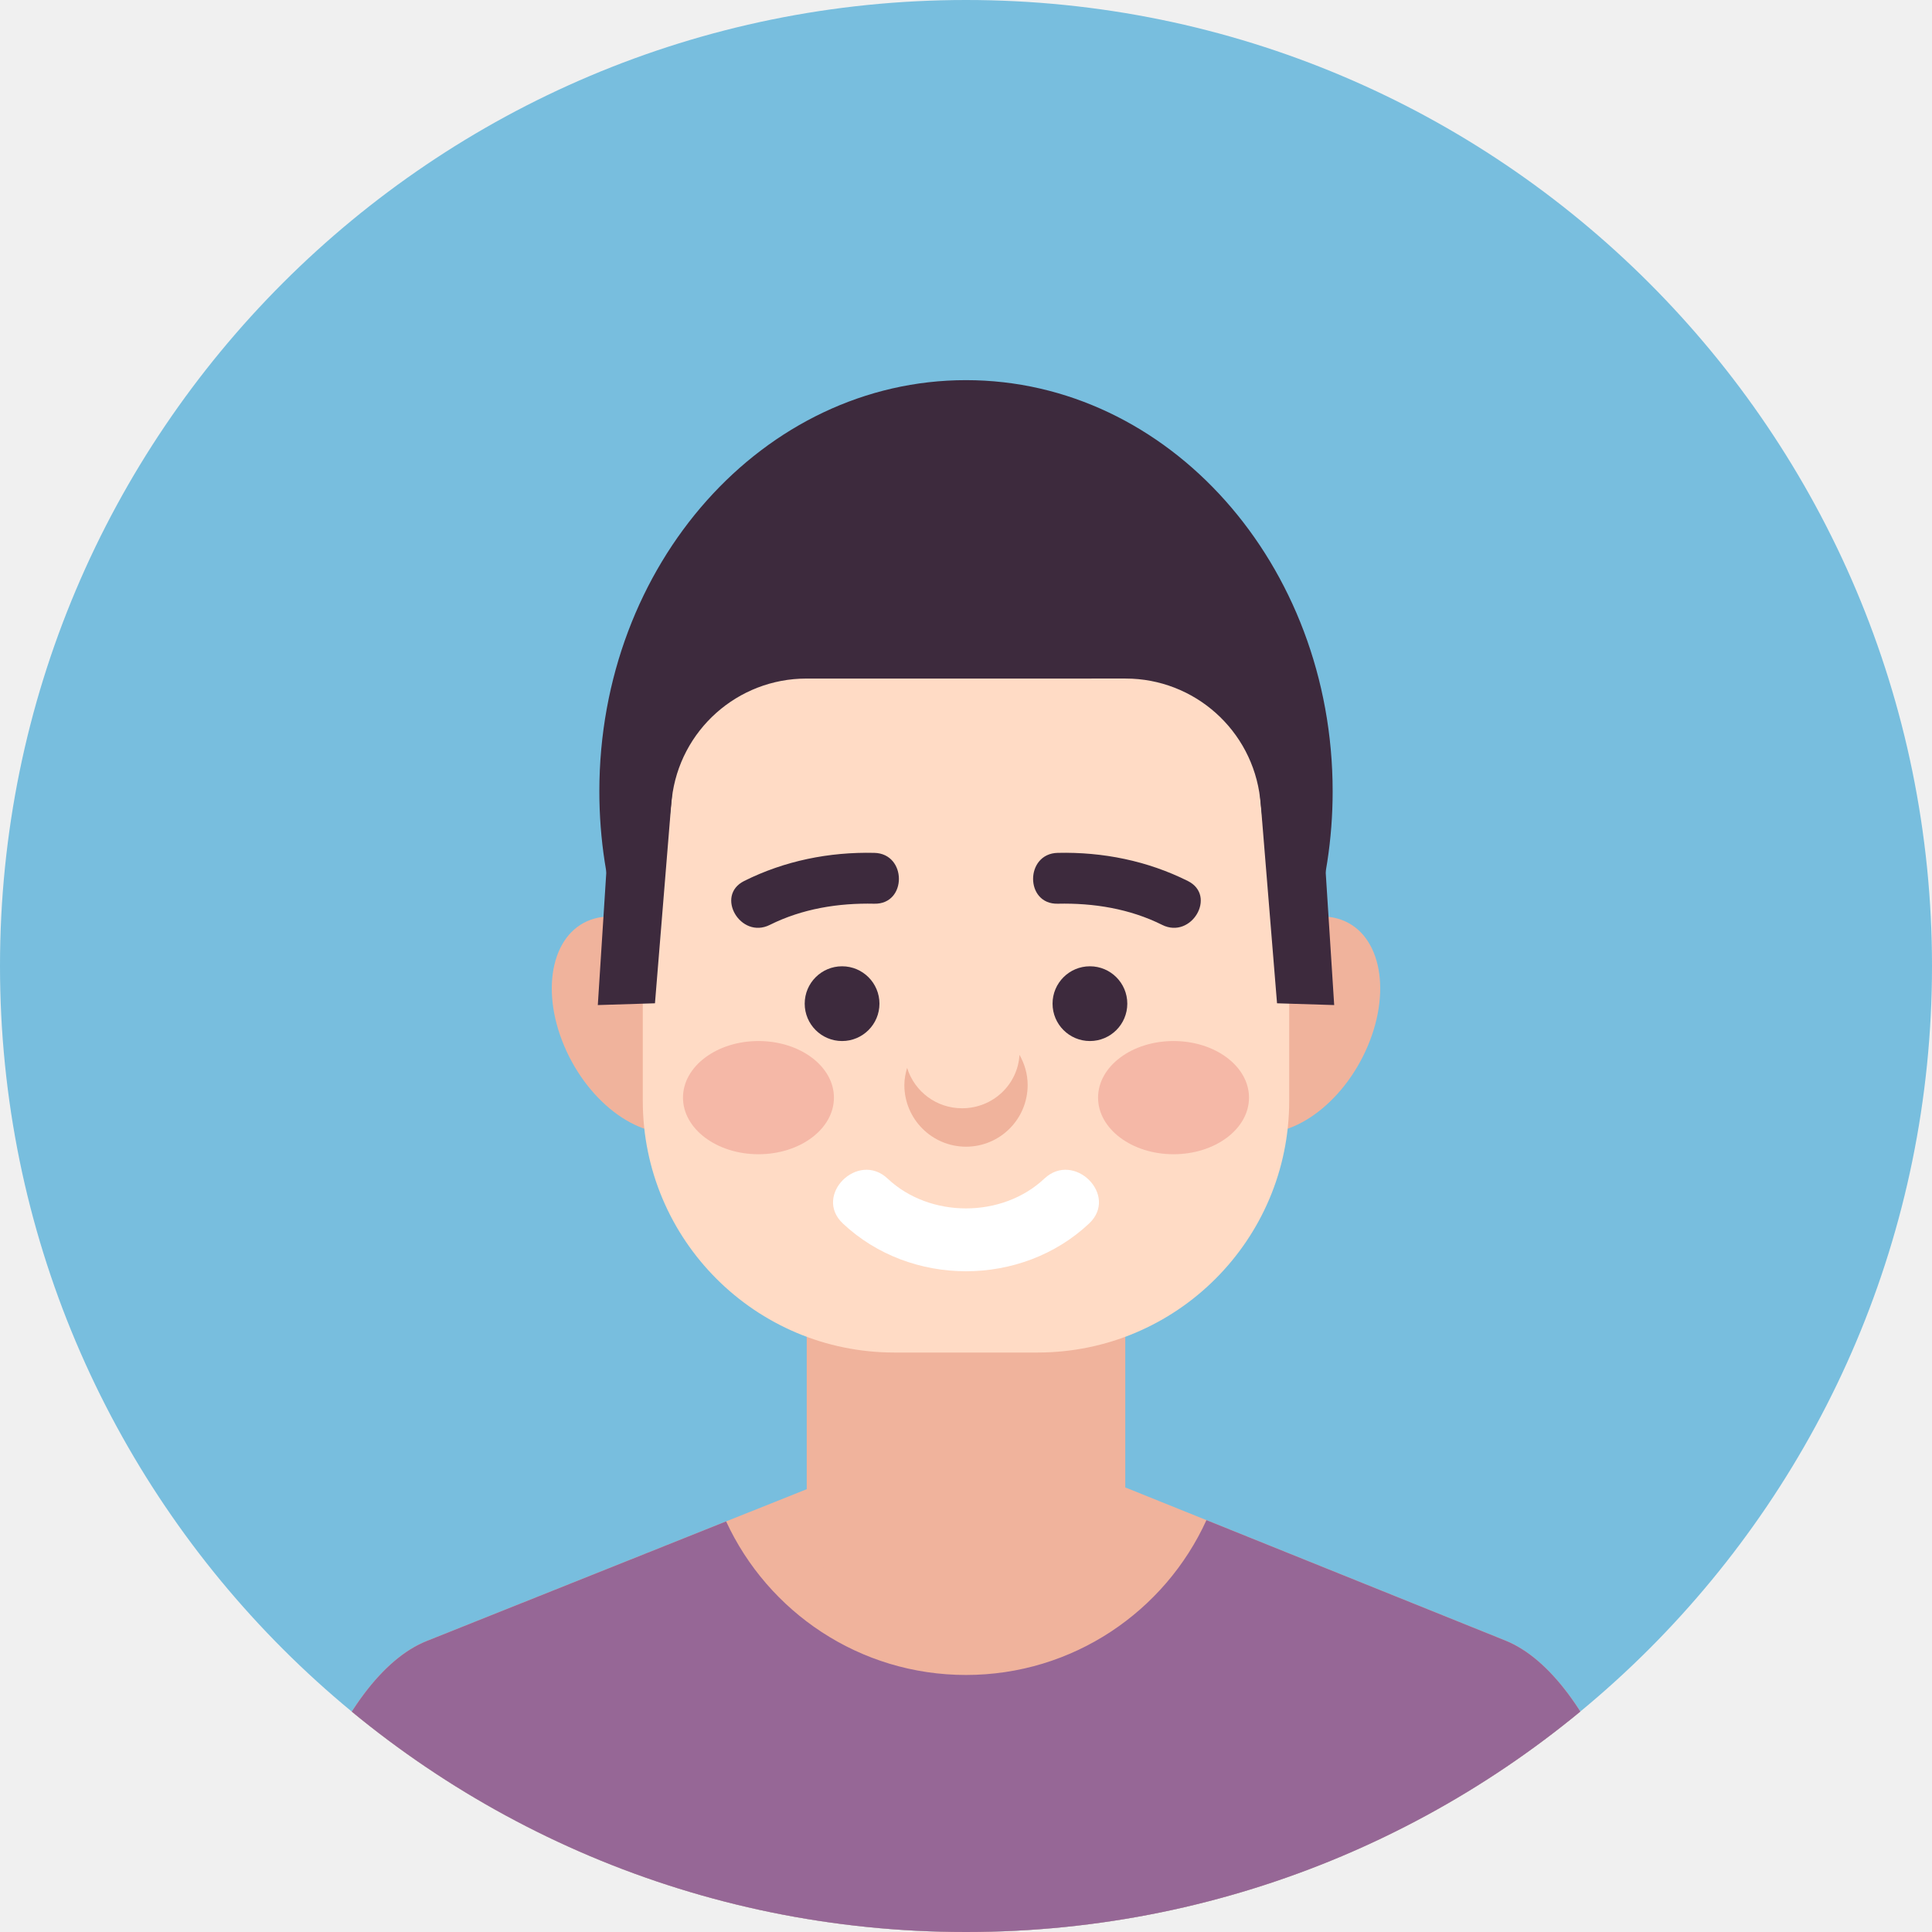
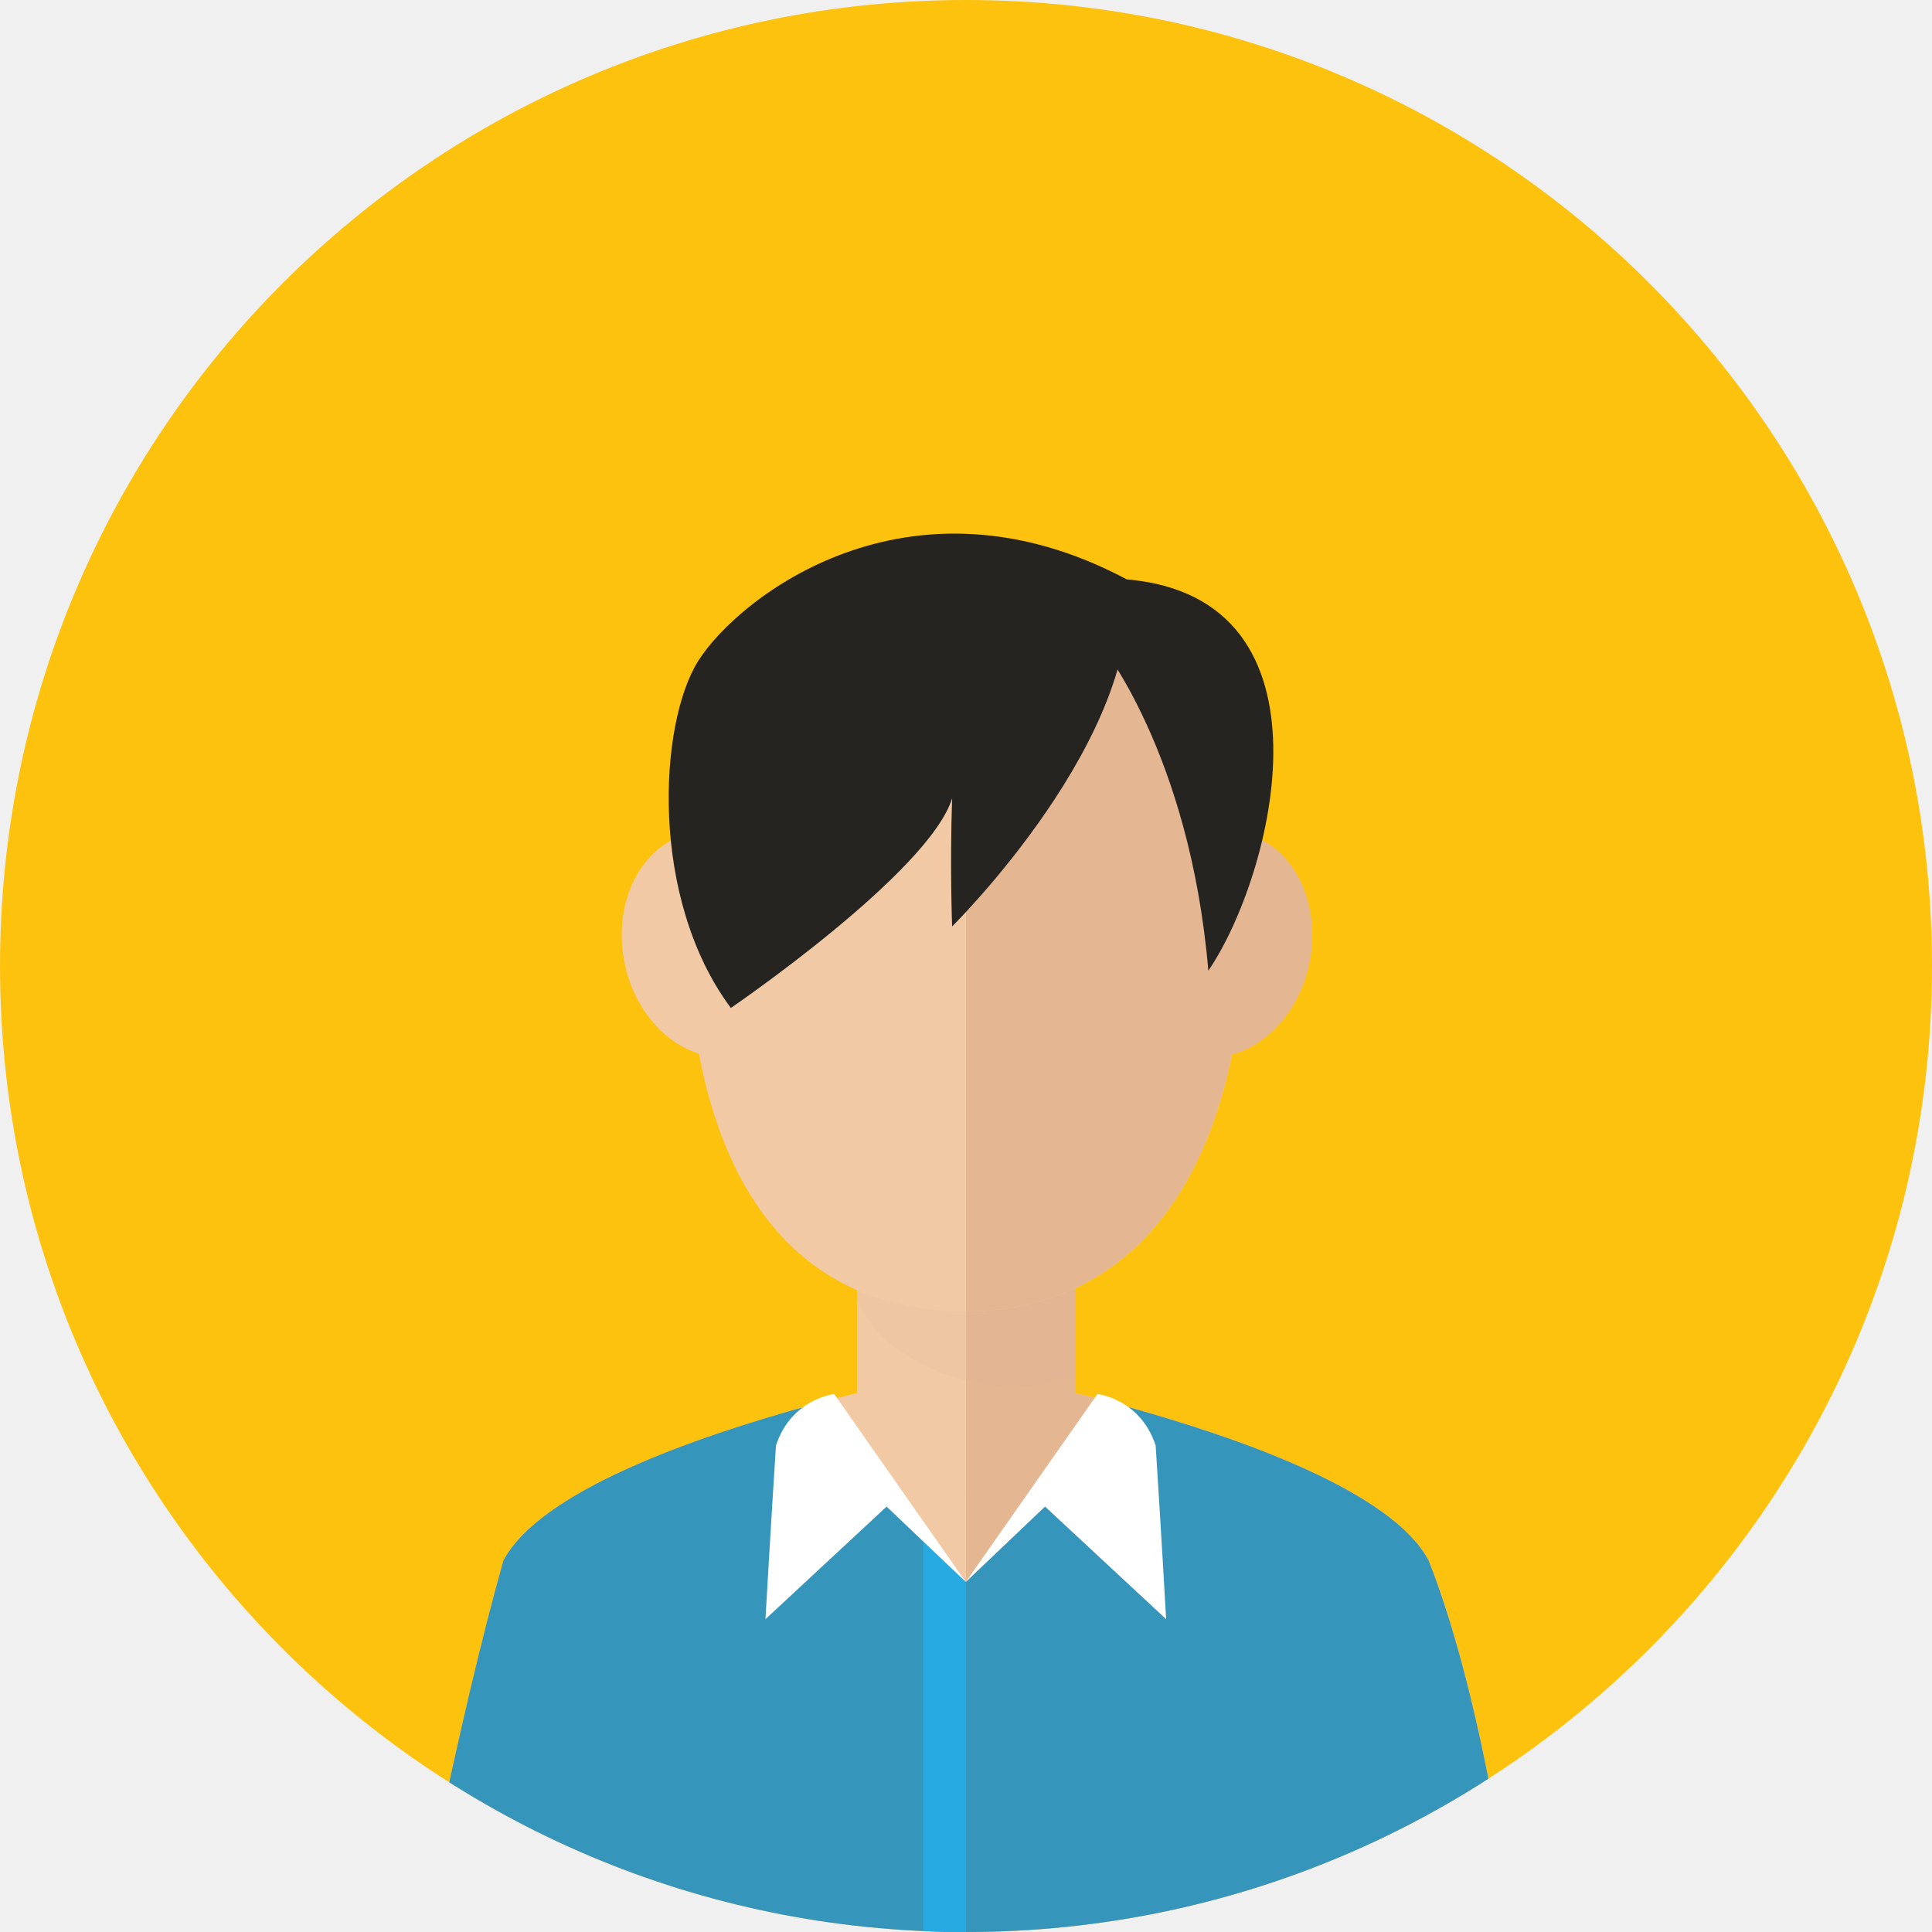
- <svg xmlns="http://www.w3.org/2000/svg" xmlns:xlink="http://www.w3.org/1999/xlink" viewBox="0 0 512 512" style="enable-background:new 0 0 512 512" xml:space="preserve">
-   <path style="fill:#78bede" d="M0 255.997C0 114.607 114.613 0 256.002 0 397.387 0 512 114.607 512 255.997 512 397.389 397.387 512 256.002 512 114.613 512 0 397.389 0 255.997z" />
-   <defs>
-     <path id="a" d="M0 255.996C0 114.607 114.613 0 256.002 0 397.387 0 512 114.607 512 255.996 512 397.389 397.387 512 256.002 512 114.613 512 0 397.389 0 255.996z" />
-   </defs>
-   <clipPath id="b">
-     <use xlink:href="#a" style="overflow:visible" />
-   </clipPath>
-   <g style="clip-path:url(#b)">
-     <path style="fill:#f0b39c" d="M189.227 265.974c6.561 15.537 2.988 30.638-7.979 33.73-10.969 3.092-25.174-6.997-31.734-22.532-6.561-15.537-2.988-30.639 7.979-33.73s25.175 6.997 31.734 22.532zM322.772 265.974c-6.561 15.537-2.986 30.638 7.98 33.73 10.967 3.092 25.174-6.997 31.732-22.532 6.562-15.537 2.99-30.639-7.979-33.73-10.964-3.093-25.173 6.997-31.733 22.532z" />
+ <svg xmlns="http://www.w3.org/2000/svg" xmlns:xlink="http://www.w3.org/1999/xlink" version="1.1" id="Capa_1" x="0px" y="0px" viewBox="0 0 144.773 144.773" style="enable-background:new 0 0 144.773 144.773;" xml:space="preserve">
+   <g>
+     <circle style="fill:#FDC20E;" cx="72.387" cy="72.386" r="72.386" />
+     <g>
+       <defs>
+         <circle id="SVGID_1_" cx="72.387" cy="72.386" r="72.386" />
+       </defs>
+       <clipPath id="SVGID_2_">
+         <use xlink:href="#SVGID_1_" style="overflow:visible;" />
+       </clipPath>
+       <g style="clip-path:url(#SVGID_2_);">
+         <g>
+           <path style="fill:#F1C9A5;" d="M107.053,116.94c-4.666-8.833-34.666-14.376-34.666-14.376s-30,5.543-34.666,14.376      c-3.449,12.258-6.334,27.833-6.334,27.833h41h41C113.387,144.773,111.438,128.073,107.053,116.94z" />
+           <path style="fill:#E4B692;" d="M72.387,102.564c0,0,30,5.543,34.666,14.376c4.386,11.133,6.334,27.833,6.334,27.833h-41V102.564      z" />
+           <rect x="64.22" y="84.606" style="fill:#F1C9A5;" width="16.334" height="27.336" />
+           <rect x="72.387" y="84.606" style="fill:#E4B692;" width="8.167" height="27.336" />
+           <path style="opacity:0.1;fill:#DDAC8C;" d="M64.22,97.273c1.469,4.217,7.397,6.634,11.751,6.634      c1.575,0,3.107-0.264,4.583-0.747V84.606H64.22V97.273z" />
+           <path style="fill:#F1C9A5;" d="M93.387,67.357c0-17.074-9.402-26.783-21-26.783c-11.598,0-21,9.709-21,26.783      c0,22.966,9.402,30.917,21,30.917C83.984,98.274,93.387,89.366,93.387,67.357z" />
+           <path style="fill:#E4B692;" d="M90.19,79.197c-3.807-0.399-6.377-4.5-5.732-9.156c0.637-4.66,4.242-8.12,8.051-7.724      c3.805,0.396,6.371,4.496,5.729,9.156C97.599,76.134,93.997,79.591,90.19,79.197z" />
+           <path style="fill:#F1C9A5;" d="M46.685,71.474c-0.643-4.66,1.924-8.76,5.727-9.156c3.811-0.397,7.416,3.063,8.055,7.724      c0.642,4.656-1.93,8.758-5.734,9.156C50.925,79.591,47.323,76.134,46.685,71.474z" />
+           <path style="fill:#E4B692;" d="M93.387,67.357c0-17.074-9.402-26.783-21-26.783v57.7C83.984,98.274,93.387,89.366,93.387,67.357      z" />
+         </g>
+         <path style="fill:#3595BB;" d="M107.053,116.94c-2.726-5.158-14.082-9.191-23.065-11.656l-11.601,13.26l-11.601-13.26     c-8.983,2.465-20.34,6.498-23.065,11.656c-3.449,12.258-6.334,27.833-6.334,27.833h41h41     C113.387,144.773,111.438,128.073,107.053,116.94z" />
+         <path style="fill:#262421;" d="M54.766,75.53c0,0,14.835-10.124,16.581-15.708c-0.175,5.061,0,9.599,0,9.599     s14.487-14.311,13.09-26.005c-16.406-8.728-29.147,1.396-32.115,6.108C49.354,54.236,48.656,67.327,54.766,75.53z" />
+         <path style="fill:#262421;" d="M82.342,48.127c0,0,6.808,8.205,8.204,24.611c4.887-7.157,10.123-27.927-6.109-29.322     C83.04,46.033,82.342,48.127,82.342,48.127z" />
+         <path style="fill:#FFFFFF;" d="M87.385,121.332l-9.077-8.437l-5.936,5.648l9.865-14.084c0,0,3.217,0.356,4.361,3.86     C86.956,113.826,87.385,121.332,87.385,121.332z" />
+         <polygon style="fill:#27AAE1;" points="69.179,144.773 72.387,144.773 72.387,118.544 69.179,115.505    " />
+         <path style="fill:#FFFFFF;" d="M57.359,121.332l9.077-8.437l5.936,5.648l-9.865-14.084c0,0-3.217,0.356-4.361,3.86     C57.788,113.826,57.359,121.332,57.359,121.332z" />
+       </g>
+     </g>
  </g>
-   <path style="clip-path:url(#b);fill:#f0b39c" d="m441.602 545.884-.053-.842c0-51.205-19.168-100.816-42.572-110.264l-99.68-40.158c-23.406-9.439-61.737-9.477-85.148-.112l-101.107 40.396c-23.425 9.378-42.593 58.933-42.593 110.138l-.052.842h371.205z" />
-   <path style="clip-path:url(#b);fill:#f0b39c" d="M298.212 397.085c0 21.981-17.818 39.8-39.799 39.8h-4.826c-21.98 0-39.799-17.818-39.799-39.8V294.57c0-21.98 17.818-39.8 39.799-39.8h4.826c21.98 0 39.799 17.819 39.799 39.8v102.515z" />
-   <g style="clip-path:url(#b)">
-     <path style="fill:#ffdbc5" d="M341.653 291.733c0 36.842-29.862 66.702-66.704 66.702h-37.904c-36.837 0-66.699-29.86-66.699-66.702V182.586c0-36.837 29.862-66.702 66.699-66.702h37.904c36.842 0 66.704 29.865 66.704 66.702v109.147z" />
-   </g>
-   <g style="clip-path:url(#b)">
-     <circle style="fill:#3d2a3d" cx="223.159" cy="265.98" r="9.904" />
-     <circle style="fill:#3d2a3d" cx="288.841" cy="265.98" r="9.904" />
-   </g>
-   <path style="clip-path:url(#b);fill:#f0b39c" d="M270.173 279.542c-.449 7.895-7.047 14.157-15.202 14.157a15.196 15.196 0 0 1-14.576-10.712c-.424 1.452-.732 2.963-.732 4.546 0 9.028 7.327 16.353 16.339 16.353 9.035 0 16.335-7.325 16.335-16.353 0-2.926-.819-5.618-2.164-7.991z" />
-   <path style="clip-path:url(#b);fill:#966796" d="M441.549 545.043c0-51.205-19.168-100.816-42.572-110.264l-79.255-31.93c-11.019 24.201-35.397 41.035-63.722 41.035-28.194 0-52.479-16.678-63.57-40.698l-79.387 31.719c-23.425 9.378-42.593 58.933-42.593 110.138l-.052.842h371.204l-.053-.842z" />
-   <g style="clip-path:url(#b)">
-     <ellipse style="fill:#f5b8a7" cx="311" cy="290.884" rx="20" ry="15" />
-     <ellipse style="fill:#f5b8a7" cx="201" cy="290.884" rx="20" ry="15" />
-   </g>
-   <g style="clip-path:url(#b)">
-     <path style="fill:#fff" d="M276.758 312.35c-11.174 10.52-30.342 10.52-41.518 0-7.879-7.418-19.781 4.44-11.879 11.88 17.939 16.887 47.338 16.887 65.275 0 7.906-7.44-3.997-19.298-11.878-11.88z" />
-   </g>
-   <g style="clip-path:url(#b)">
-     <path style="fill:#3d2a3d" d="M204.01 245.106c8.595-4.292 18.153-5.828 27.695-5.614 8.695.197 8.674-13.278 0-13.474-11.974-.27-23.764 2.095-34.495 7.454-7.775 3.883-.948 15.504 6.8 11.634zM307.99 245.106c-8.594-4.292-18.154-5.828-27.696-5.614-8.693.197-8.674-13.278 0-13.474 11.974-.27 23.764 2.095 34.496 7.454 7.775 3.883.95 15.504-6.8 11.634z" />
-   </g>
-   <g style="clip-path:url(#b)">
-     <path style="fill:#3d2a3d" d="m174.136 245.884 3.899-34.219c2.067-18.139 17.416-31.839 35.672-31.84l84.573-.004c18.255-.001 33.604 13.696 35.675 31.833l3.907 34.23h9.819c3.548-11.315 5.485-23.481 5.485-36.158 0-60.192-43.503-108.984-97.166-108.984-53.664 0-97.167 48.792-97.167 108.984 0 12.677 1.937 24.843 5.486 36.158h9.817z" />
-     <path style="fill:#3d2a3d" d="m158.427 266.352 15.146-.468 9.673-118.454-19.673 38.454zM353.573 266.352l-15.146-.468-9.673-118.454 19.673 38.454z" />
-   </g>
+   <g>
+ </g>
+   <g>
+ </g>
+   <g>
+ </g>
+   <g>
+ </g>
+   <g>
+ </g>
+   <g>
+ </g>
+   <g>
+ </g>
+   <g>
+ </g>
+   <g>
+ </g>
+   <g>
+ </g>
+   <g>
+ </g>
+   <g>
+ </g>
+   <g>
+ </g>
+   <g>
+ </g>
+   <g>
+ </g>
</svg>
